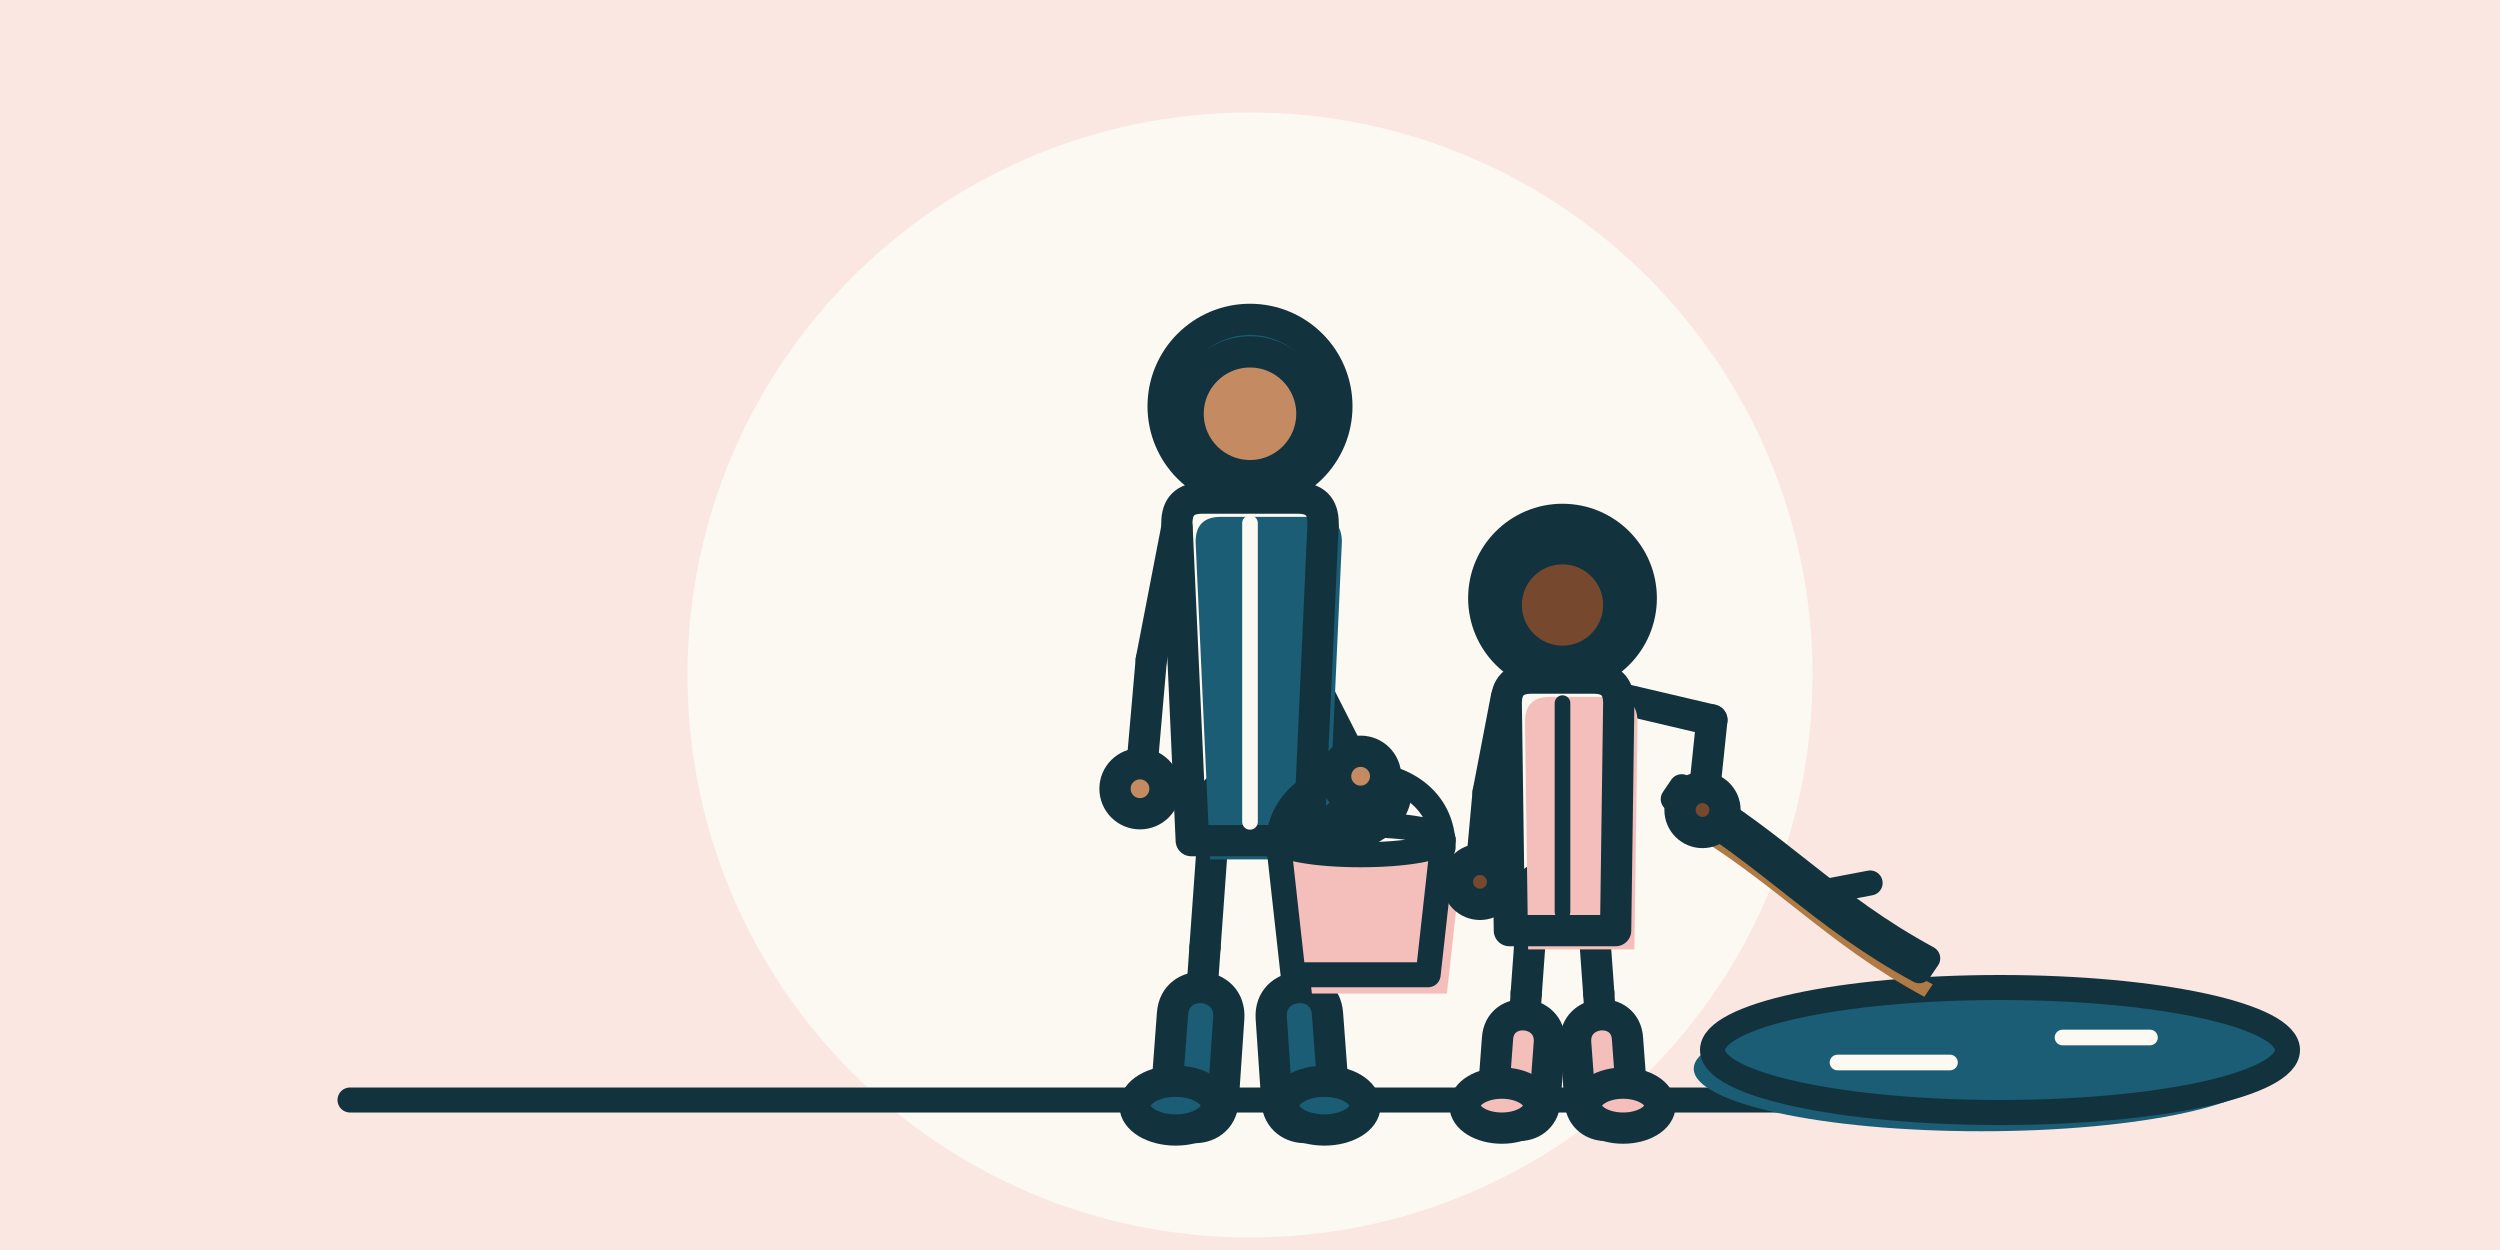
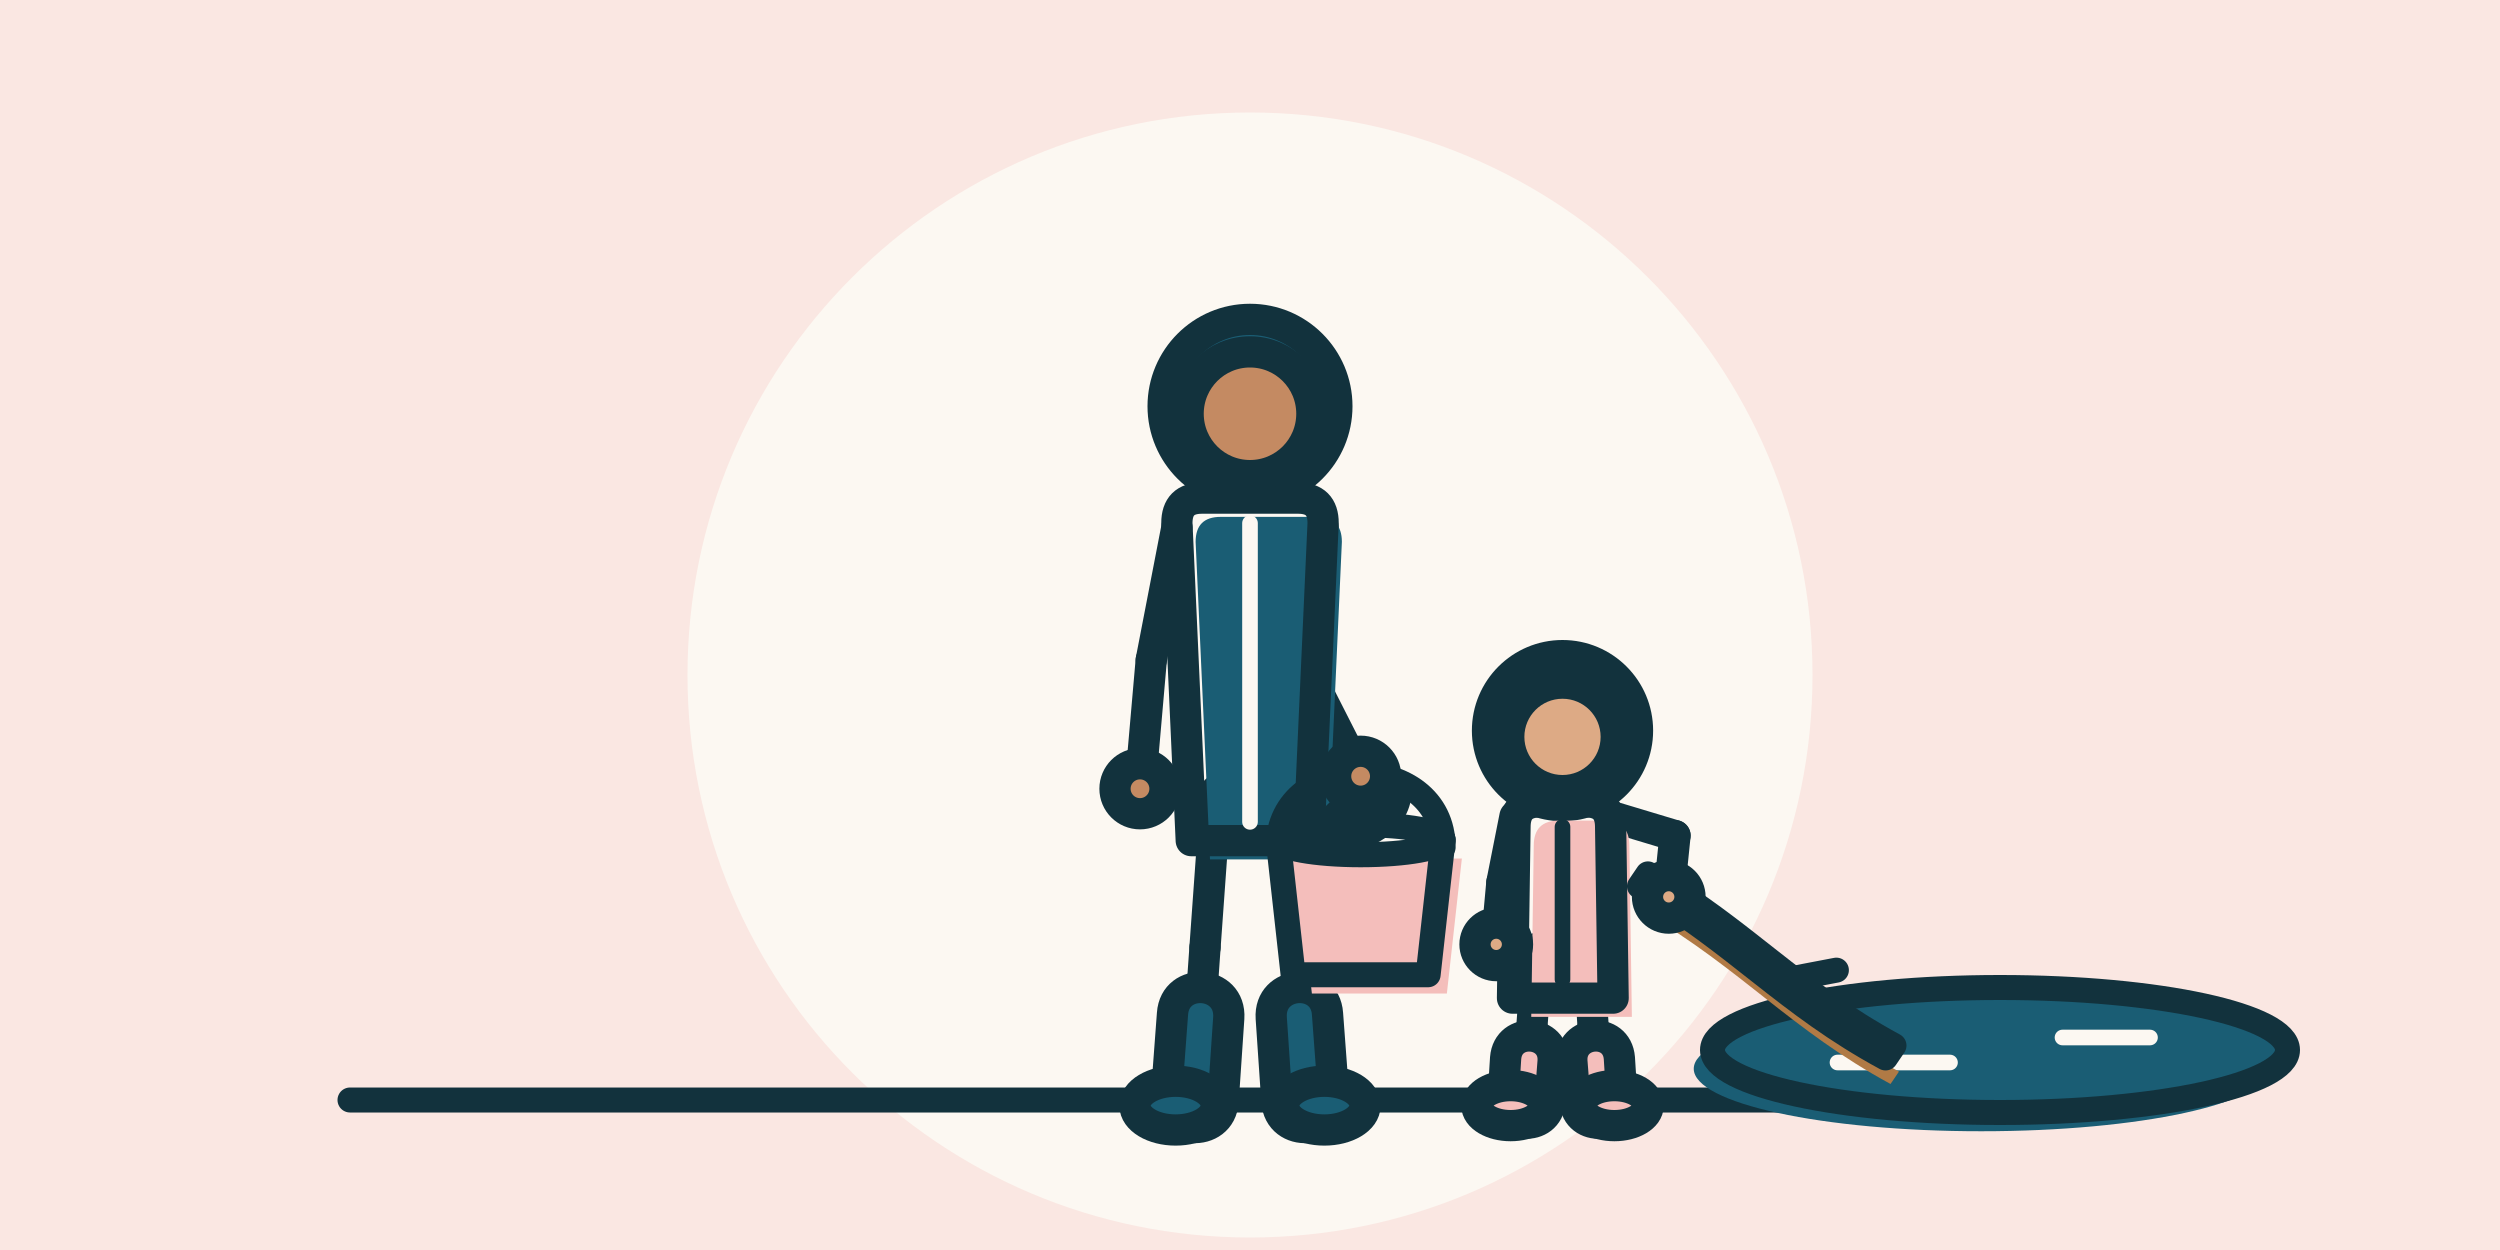
<svg xmlns="http://www.w3.org/2000/svg" width="1200" height="600" viewBox="0 0 400 200">
  <rect width="400" height="200" fill="#FAE7E2" />
  <circle cx="200" cy="108" r="90" fill="#FCF8F2" />
  <g transform="translate(200 176)" stroke="#12323D" stroke-linecap="round" stroke-linejoin="round">
    <path d="M-144 0H144" fill="none" stroke-width="4" />
  </g>
  <g stroke="#12323D" stroke-linecap="round" stroke-linejoin="round">
    <circle cx="200" cy="65" r="13.9" fill="#1A5D74" stroke-width="5" />
    <path d="M194.6 126.5L192.8 151.6" fill="none" stroke-width="5" />
    <path d="M192.8 151.6L191.1 175.9" fill="none" stroke-width="5" />
    <path d="M187.6 162.2L186.6 175.6C186.2 181.6 195.3 182.2 195.7 176.2L196.6 162.9C197 156.8 188 156.2 187.6 162.2Z" fill="#1A5D74" stroke-width="5" />
    <ellipse cx="188.1" cy="176.9" rx="6.5" ry="3.9" fill="#1A5D74" stroke-width="5" />
    <path d="M205.4 126.5L207.2 151.6" fill="none" stroke-width="5" />
    <path d="M207.2 151.6L208.9 175.9" fill="none" stroke-width="5" />
    <path d="M203.4 162.9L204.3 176.2C204.7 182.2 213.8 181.6 213.4 175.6L212.4 162.2C212 156.2 203 156.8 203.4 162.9Z" fill="#1A5D74" stroke-width="5" />
    <ellipse cx="211.9" cy="176.9" rx="6.5" ry="3.9" fill="#1A5D74" stroke-width="5" />
    <path d="M188.3 84.4L184.2 105.6" fill="none" stroke-width="5" />
    <path d="M184.2 105.6L182.4 126.2" fill="none" stroke-width="5" />
    <path d="M211.7 84.4L208.3 105.7" fill="none" stroke-width="5" />
    <path d="M208.3 105.7L217.7 124.2" fill="none" stroke-width="5" />
    <path d="M191.3 86.7Q191.3 82.7 195.3 82.7L210.7 82.7Q214.7 82.7 214.7 86.7L212.4 137.5L193.6 137.5Z" fill="#1A5D74" stroke="none" />
    <path d="M188.3 83.7Q188.3 79.7 192.3 79.7L207.7 79.7Q211.7 79.7 211.7 83.7L209.4 134.5L190.6 134.5Z" fill="none" stroke-width="5" />
    <path d="M200 83.7L200 131.5" fill="none" stroke="#FCF8F2" stroke-width="2.5" />
  </g>
  <g stroke="#12323D" stroke-linecap="round" stroke-linejoin="round">
-     <circle cx="250" cy="95.7" r="12.6" fill="#F4BEBB" stroke-width="5" />
-     <path d="M245.5 140.9L244.2 158.9" fill="none" stroke-width="5" />
-     <path d="M244.2 158.9L243.1 175.9" fill="none" stroke-width="5" />
-     <path d="M239.6 166.2L238.9 175.6C238.5 181.2 246.8 181.7 247.2 176.2L247.9 166.8C248.2 161.3 239.9 160.7 239.6 166.2Z" fill="#F4BEBB" stroke-width="5" />
-     <ellipse cx="240.3" cy="176.9" rx="5.9" ry="3.6" fill="#F4BEBB" stroke-width="5" />
-     <path d="M254.5 140.9L255.8 158.9" fill="none" stroke-width="5" />
-     <path d="M255.8 158.9L256.9 175.9" fill="none" stroke-width="5" />
-     <path d="M252.1 166.8L252.8 176.2C253.2 181.7 261.5 181.2 261.1 175.6L260.4 166.2C260.1 160.7 251.8 161.3 252.1 166.8Z" fill="#F4BEBB" stroke-width="5" />
-     <ellipse cx="259.7" cy="176.9" rx="5.9" ry="3.6" fill="#F4BEBB" stroke-width="5" />
-     <path d="M241 111.7L238.1 126.8" fill="none" stroke-width="5" />
-     <path d="M238.1 126.8L236.8 141.1" fill="none" stroke-width="5" />
-     <path d="M259 111.7L273.9 115.2" fill="none" stroke-width="5" />
-     <path d="M273.9 115.2L272.4 129.6" fill="none" stroke-width="5" />
-     <path d="M244 115.5Q244 111.5 248 111.5L258 111.5Q262 111.5 262 115.5L261.5 151.9L244.5 151.9Z" fill="#F4BEBB" stroke="none" />
-     <path d="M241 112.5Q241 108.5 245 108.5L255 108.5Q259 108.5 259 112.5L258.5 148.9L241.5 148.9Z" fill="none" stroke-width="5" />
-     <path d="M250 112.5L250 145.9" fill="none" stroke="#12323D" stroke-width="2.5" />
+     <circle cx="250" cy="116.9" r="12" fill="#F4BEBB" stroke-width="5" />
+     <path d="M246 151.7L245.1 164.3" fill="none" stroke-width="5" />
+     <path d="M245.1 164.3L244.3 175.9" fill="none" stroke-width="5" />
+     <path d="M240.9 169.3L240.5 175.7C240.1 180.7 247.7 181.2 248 176.2L248.5 169.8C248.8 164.8 241.3 164.2 240.9 169.3Z" fill="#F4BEBB" stroke-width="5" />
+     <ellipse cx="241.7" cy="176.9" rx="5.4" ry="3.2" fill="#F4BEBB" stroke-width="5" />
+     <path d="M254.1 151.7L254.9 164.3" fill="none" stroke-width="5" />
+     <path d="M254.9 164.3L255.7 175.9" fill="none" stroke-width="5" />
+     <path d="M251.5 169.8L252 176.2C252.3 181.2 259.9 180.7 259.5 175.7L259.1 169.3C258.7 164.2 251.2 164.8 251.5 169.8Z" fill="#F4BEBB" stroke-width="5" />
+     <ellipse cx="258.3" cy="176.9" rx="5.4" ry="3.2" fill="#F4BEBB" stroke-width="5" />
+     <path d="M242.4 130.6L240.3 141.2" fill="none" stroke-width="5" />
+     <path d="M240.3 141.2L239.4 151.1" fill="none" stroke-width="5" />
+     <path d="M257.7 130.6L268 133.7" fill="none" stroke-width="5" />
+     <path d="M268 133.7L267 143.5" fill="none" stroke-width="5" />
+     <path d="M245.4 135.3Q245.4 131.3 249.4 131.3L256.7 131.3Q260.7 131.3 260.7 135.3L261.1 162.7L245 162.7Z" fill="#F4BEBB" stroke="none" />
+     <path d="M242.4 132.3Q242.4 128.3 246.4 128.3L253.7 128.3Q257.7 128.3 257.7 132.3L258.1 159.7L242 159.7Z" fill="none" stroke-width="5" />
+     <path d="M250 132.3L250 156.7" fill="none" stroke="#12323D" stroke-width="2.5" />
  </g>
  <g transform="translate(320 176) scale(-1 1)" stroke="#12323D" stroke-linecap="round" stroke-linejoin="round">
    <ellipse cx="0" cy="-8" rx="46" ry="10" fill="#1A5D74" stroke="none" transform="translate(3 3)" />
    <ellipse cx="0" cy="-8" rx="46" ry="10" fill="#1A5D74" stroke-width="4" />
    <path d="M-24 -10H-10M8 -6H26" fill="none" stroke="#FCF8F2" stroke-width="2.5" />
  </g>
  <g stroke="#12323D" stroke-linecap="round" stroke-linejoin="round">
    <g transform="translate(217.7 155.96) scale(0.6 0.6)" stroke="#12323D" stroke-linecap="round" stroke-linejoin="round">
      <path d="M-22 -34C-22 -60 22 -60 22 -34" fill="none" stroke-width="6.67" />
      <path d="M-22 -36H22L18 0H-18Z" fill="#F4BEBB" stroke="none" transform="translate(5 5)" />
      <path d="M-22 -36H22L18 0H-18Z" fill="#F4BEBB" stroke-width="6.67" />
      <ellipse cx="0" cy="-36" rx="22" ry="4" fill="#FCF8F2" stroke-width="6.67" />
      <g transform="translate(0 -34.6)">
        <path d="M-10 -2C-8 -12 4 -14 10 -12C8 -4 -2 0 -10 -2Z" fill="#E8A94F" stroke-width="6.67" />
        <path d="M-8 -3L7 -11" fill="none" stroke-width="4.17" />
      </g>
    </g>
    <circle cx="182.4" cy="126.2" r="4" fill="#C48A62" stroke-width="5" />
    <circle cx="217.7" cy="124.2" r="4" fill="#C48A62" stroke-width="5" />
    <circle cx="200" cy="66.2" r="9.9" fill="#C48A62" stroke-width="5" />
  </g>
  <g stroke="#12323D" stroke-linecap="round" stroke-linejoin="round">
-     <g transform="translate(286.56 142.83) rotate(34.18) scale(0.6 0.6)" stroke="#12323D" stroke-linecap="round" stroke-linejoin="round">
+     <g transform="translate(281.16 156.78) rotate(34.18) scale(0.6 0.6)" stroke="#12323D" stroke-linecap="round" stroke-linejoin="round">
      <path d="M-40 -7C-10 -9 10 -3 40 -6V-2C10 1 -10 -5 -40 -3Z" fill="#B07A45" stroke="none" transform="translate(5 5)" />
      <path d="M-40 -7C-10 -9 10 -3 40 -6V-2C10 1 -10 -5 -40 -3Z" fill="#B07A45" stroke-width="6.67" />
      <path d="M8 -6L16 -14" fill="none" stroke-width="6.67" />
    </g>
-     <circle cx="236.8" cy="141.1" r="3.6" fill="#76492F" stroke-width="5" />
-     <circle cx="272.4" cy="129.6" r="3.6" fill="#76492F" stroke-width="5" />
-     <circle cx="250" cy="96.8" r="9" fill="#76492F" stroke-width="5" />
+     <circle cx="239.4" cy="151.1" r="3.4" fill="#DDAA85" stroke-width="5" />
+     <circle cx="267" cy="143.5" r="3.4" fill="#DDAA85" stroke-width="5" />
+     <circle cx="250" cy="117.9" r="8.6" fill="#DDAA85" stroke-width="5" />
  </g>
</svg>
